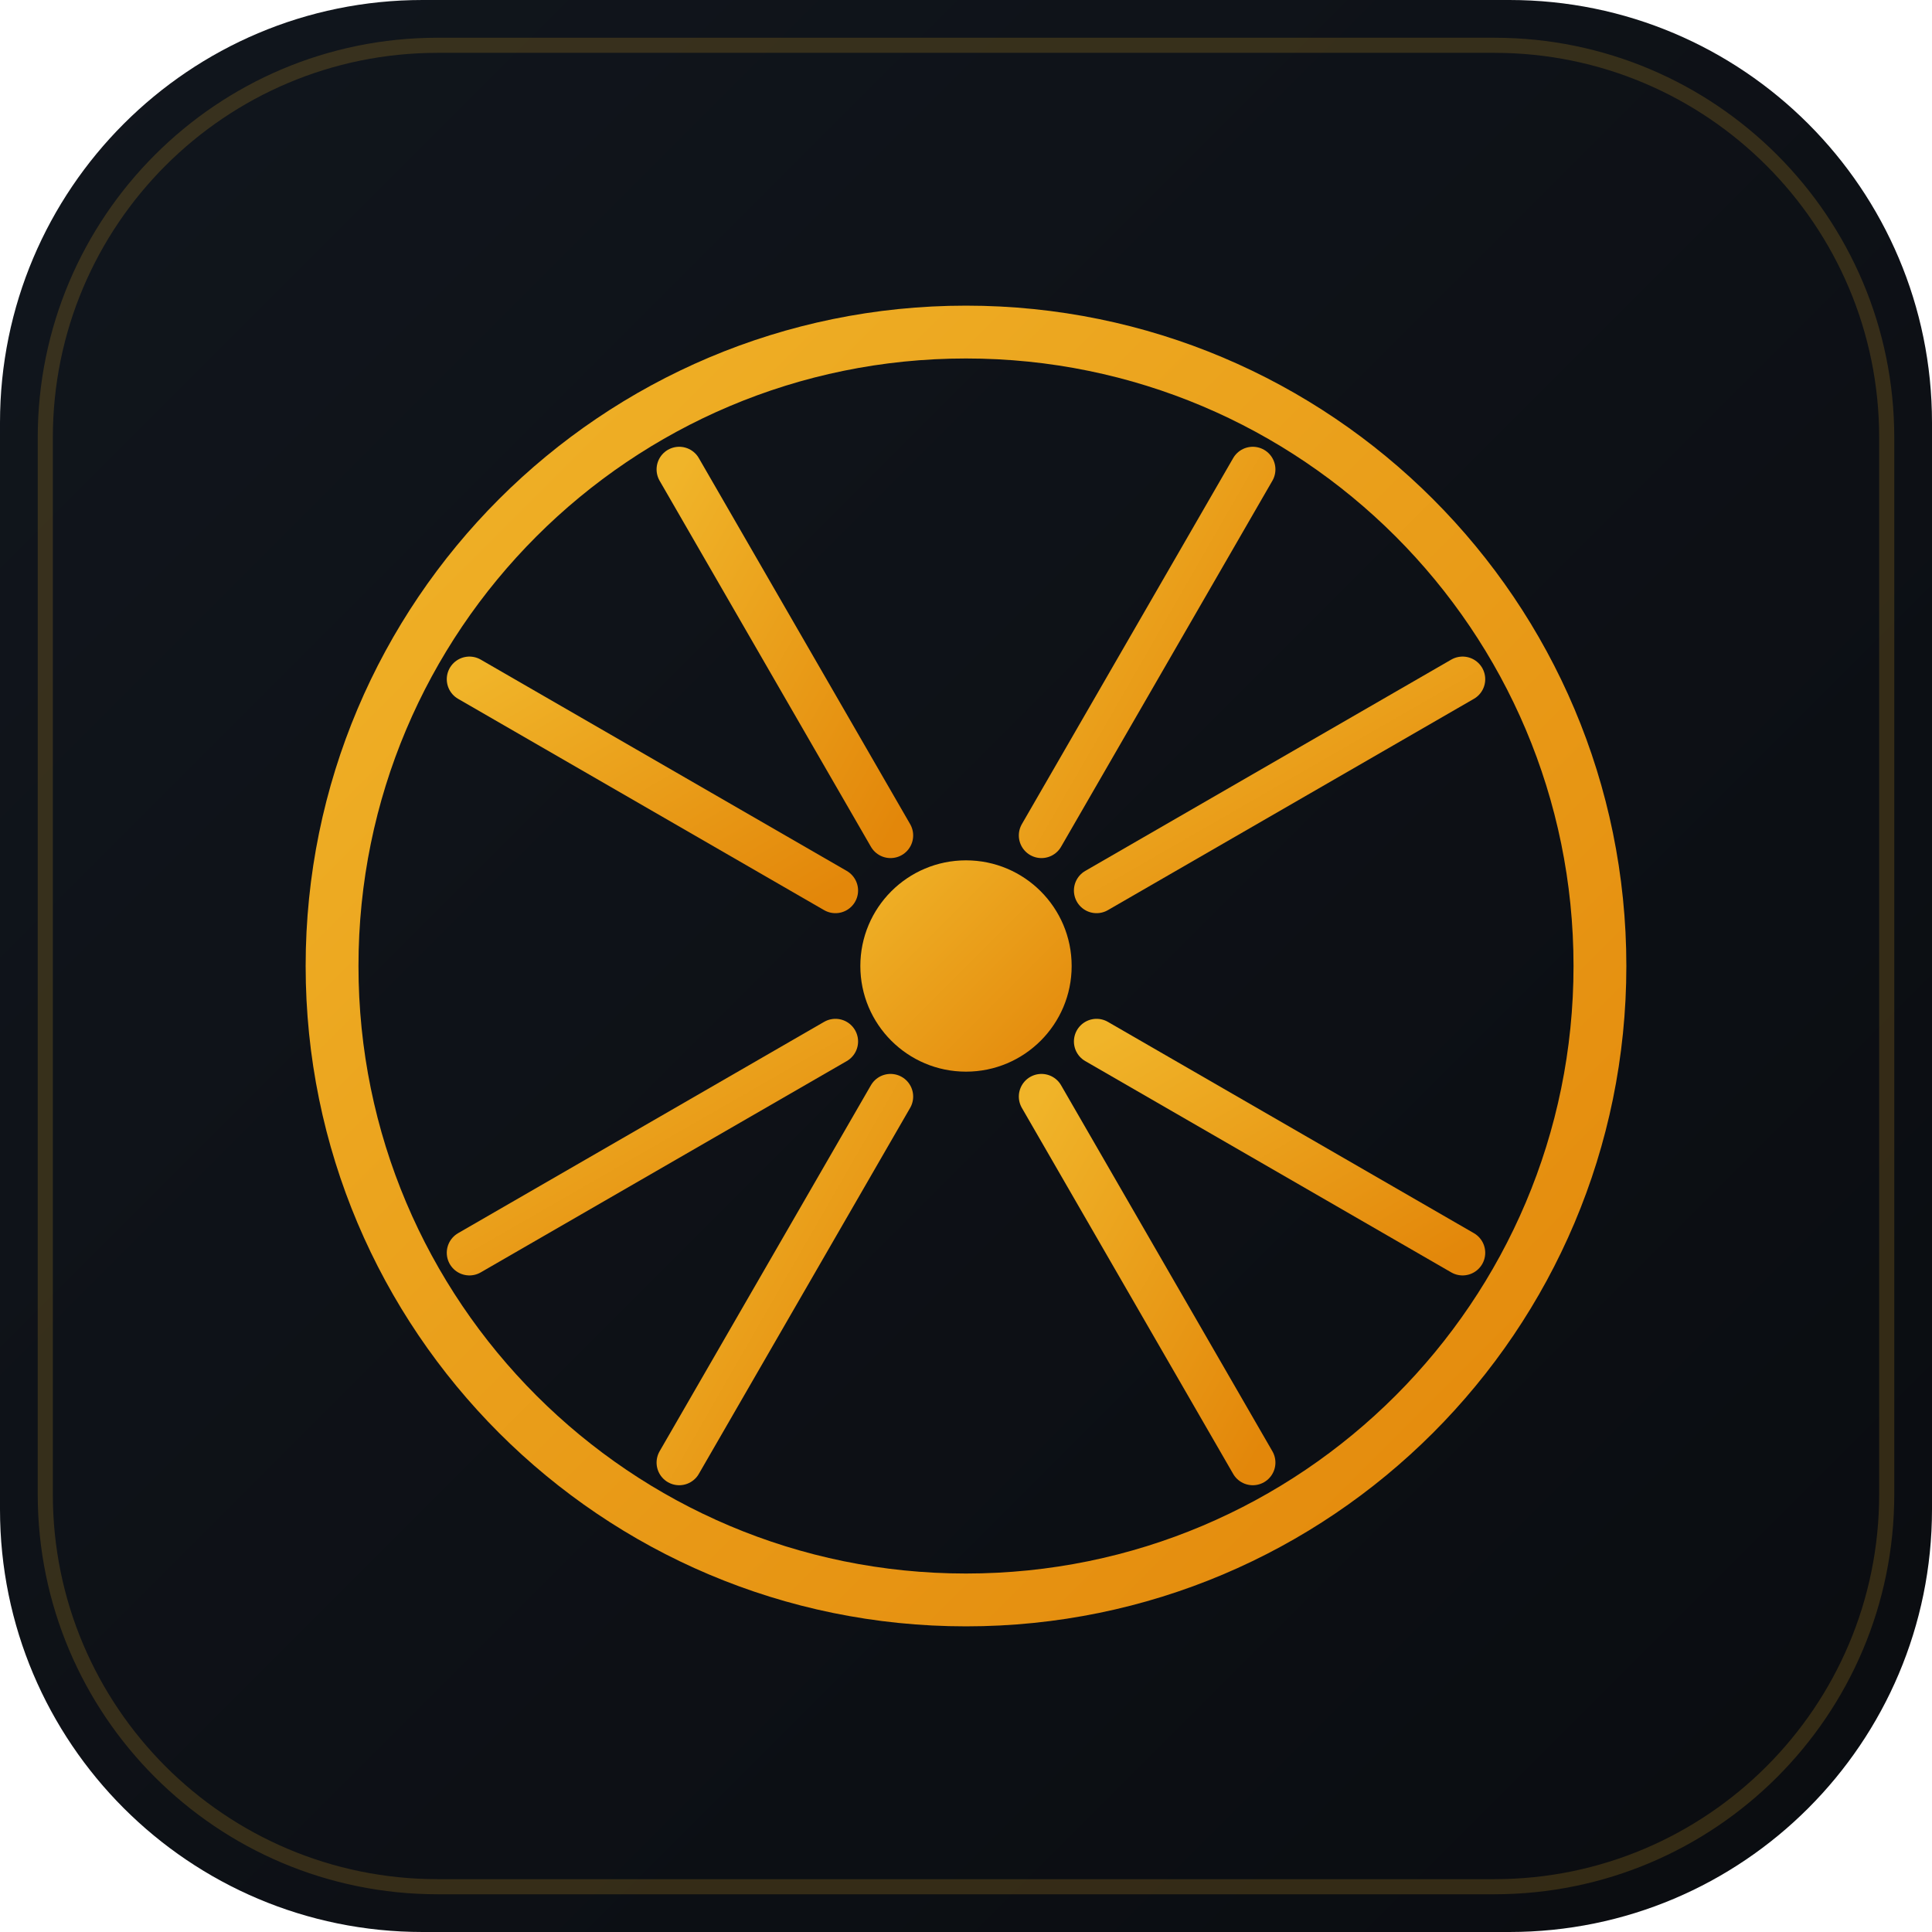
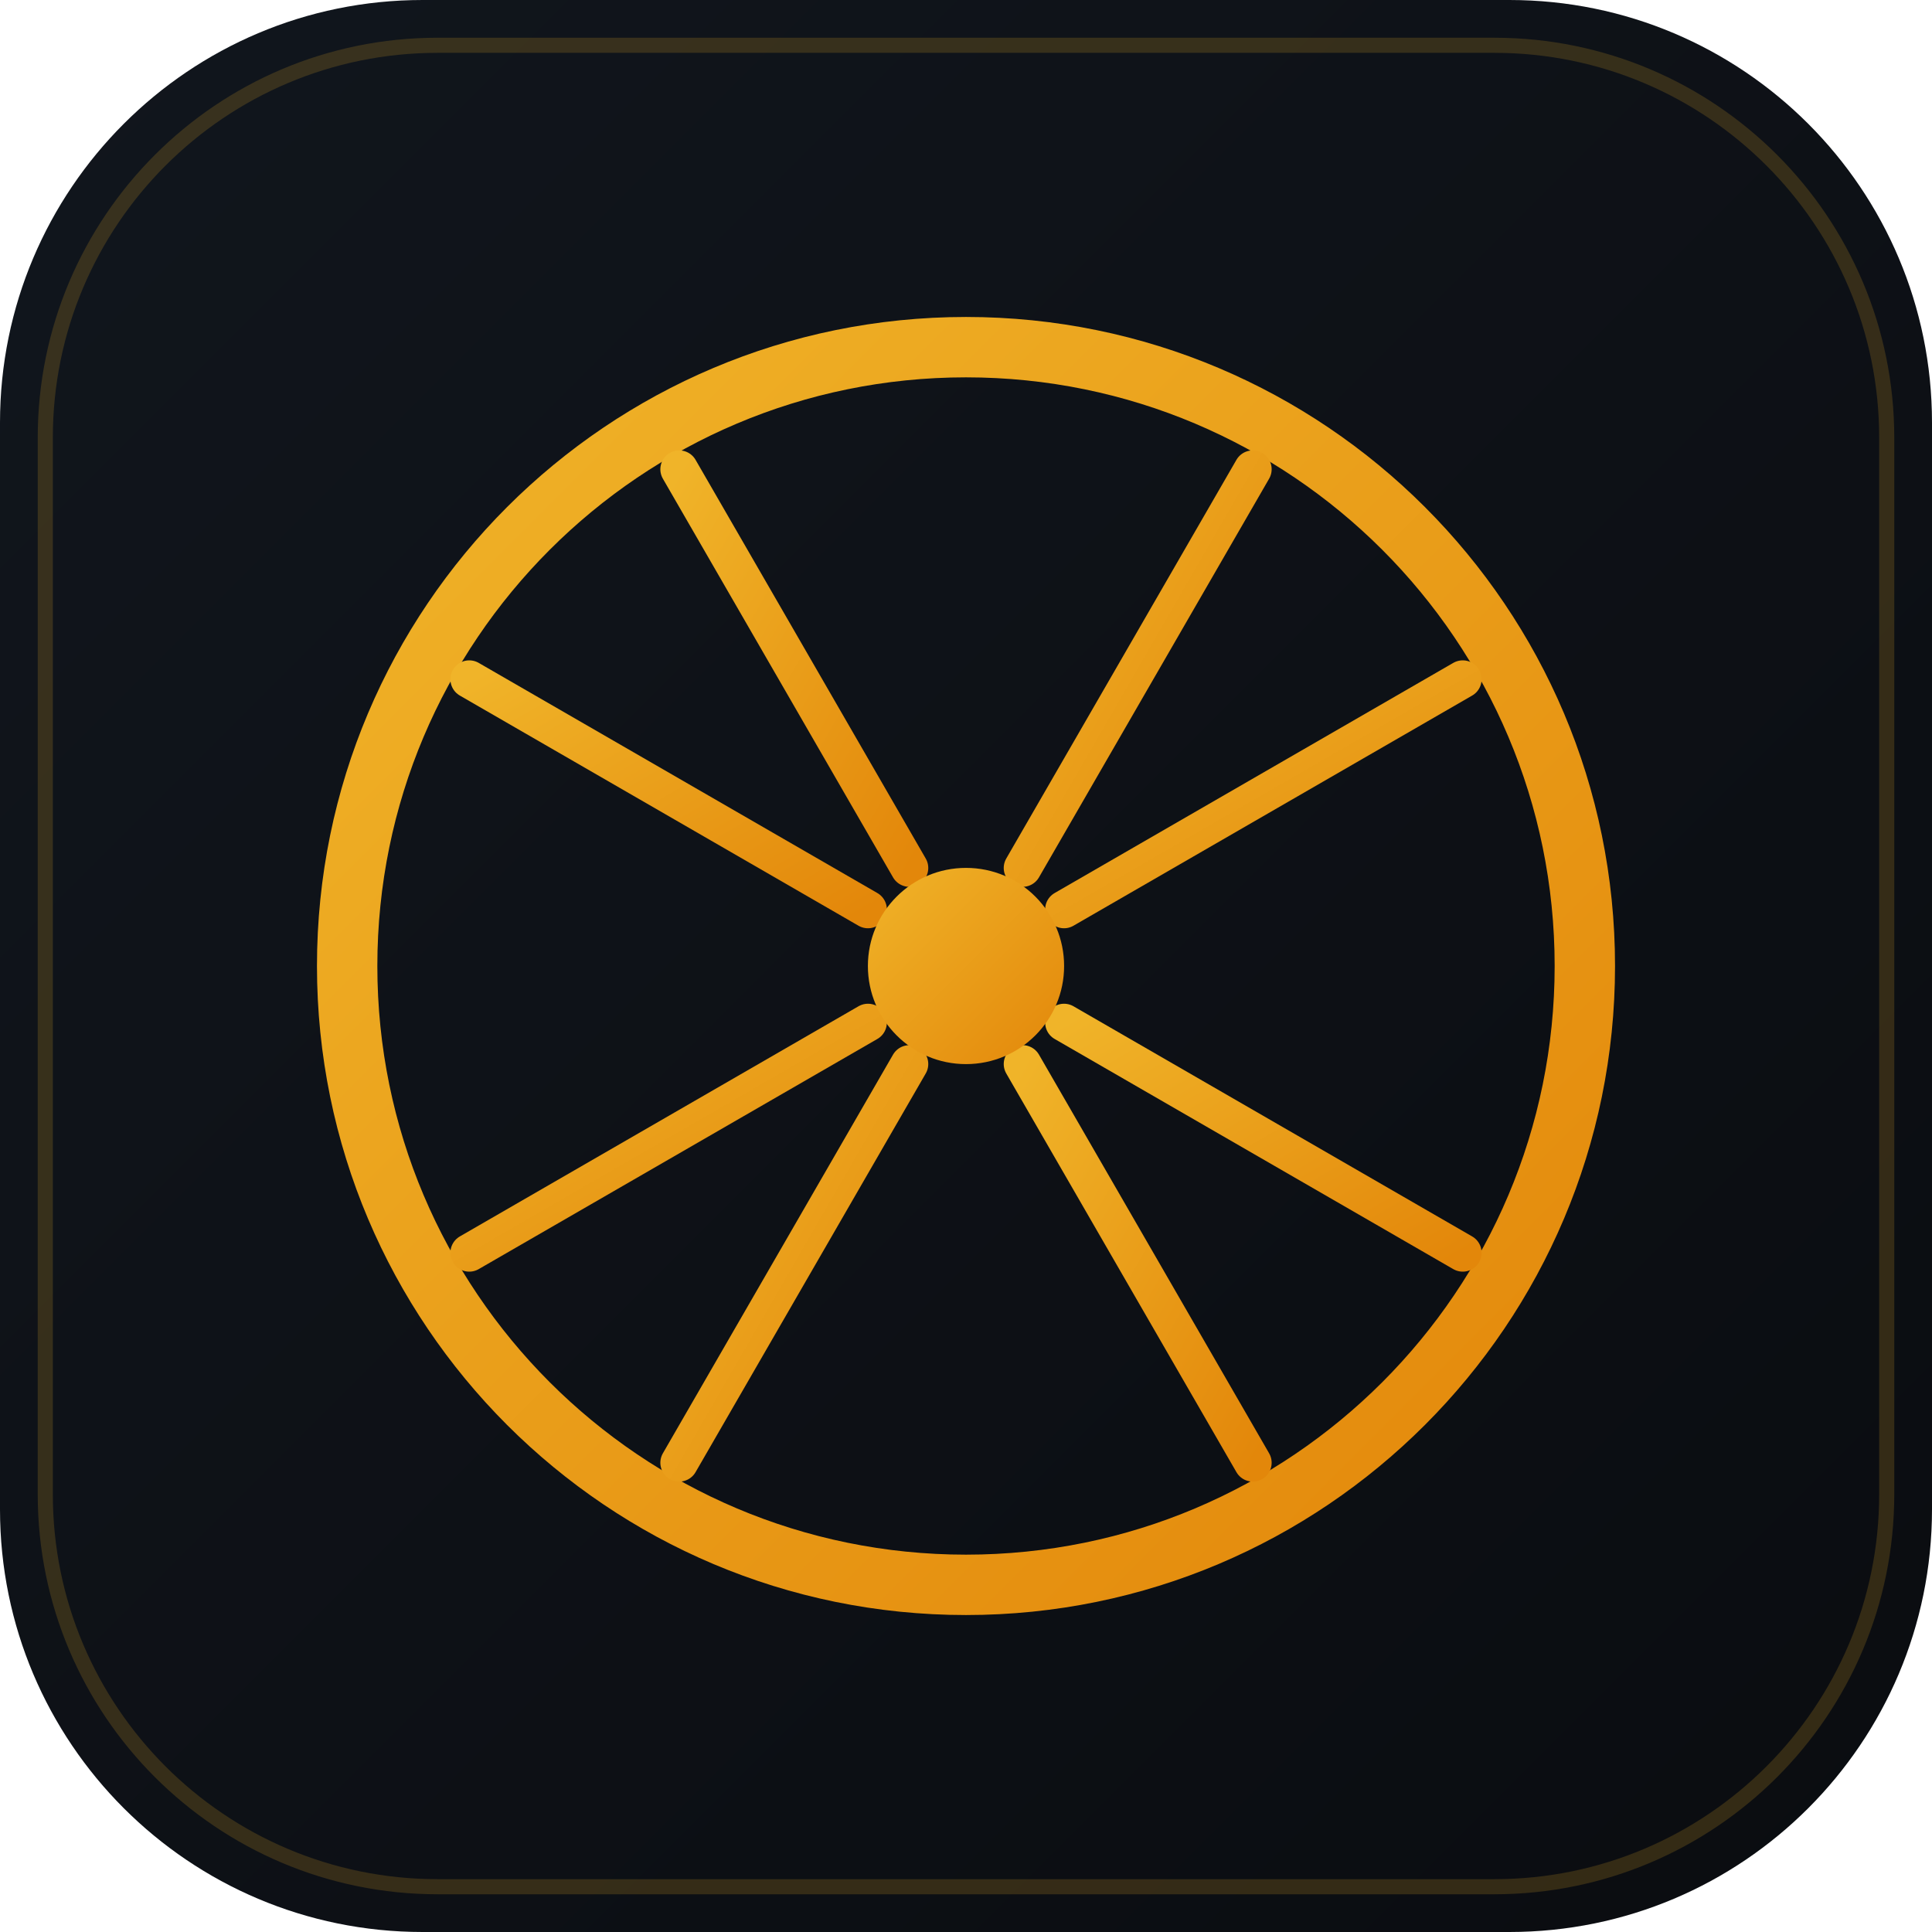
<svg xmlns="http://www.w3.org/2000/svg" width="256" height="256" viewBox="0 0 256 256">
  <defs>
    <linearGradient id="bg" x1="0" y1="0" x2="1" y2="1">
      <stop offset="0%" stop-color="#11161d" />
      <stop offset="100%" stop-color="#0a0c10" />
    </linearGradient>
    <linearGradient id="wheel" x1="0" y1="0" x2="1" y2="1">
      <stop offset="0%" stop-color="#f0b429" />
      <stop offset="100%" stop-color="#e3870a" />
    </linearGradient>
  </defs>
  <rect width="256" height="256" rx="56" fill="url(#bg)" />
  <rect x="6" y="6" width="244" height="244" rx="52" fill="none" stroke="#f0b429" stroke-opacity="0.18" stroke-width="2" />
  <g stroke="url(#wheel)" stroke-linecap="round">
-     <circle cx="128" cy="128" r="84" fill="none" stroke-width="7" />
-     <g stroke-width="6">
-       <line x1="148" y1="128" x2="204" y2="128" />
-       <line x1="145.3" y1="138" x2="193.8" y2="166" />
-       <line x1="138" y1="145.3" x2="166" y2="193.8" />
-       <line x1="128" y1="148" x2="128" y2="204" />
-       <line x1="118" y1="145.3" x2="90" y2="193.8" />
-       <line x1="110.7" y1="138" x2="62.2" y2="166" />
-       <line x1="108" y1="128" x2="52" y2="128" />
-       <line x1="110.7" y1="118" x2="62.2" y2="90" />
-       <line x1="118" y1="110.7" x2="90" y2="62.2" />
-       <line x1="128" y1="108" x2="128" y2="52" />
-       <line x1="138" y1="110.7" x2="166" y2="62.2" />
-       <line x1="145.3" y1="118" x2="193.8" y2="90" />
+     <circle cx="128" cy="128" r="82" fill="none" stroke-width="8" />
+     <g stroke-width="5">
+       <line x1="143" y1="128" x2="204" y2="128" />
+       <line x1="140.99" y1="135.5" x2="193.82" y2="166" />
+       <line x1="135.5" y1="140.99" x2="166" y2="193.82" />
+       <line x1="128" y1="143" x2="128" y2="204" />
+       <line x1="120.5" y1="140.99" x2="90" y2="193.82" />
+       <line x1="115.01" y1="135.5" x2="62.18" y2="166" />
+       <line x1="113" y1="128" x2="52" y2="128" />
+       <line x1="115.01" y1="120.5" x2="62.18" y2="90" />
+       <line x1="120.5" y1="115.01" x2="90" y2="62.18" />
+       <line x1="128" y1="113" x2="128" y2="52" />
+       <line x1="135.5" y1="115.01" x2="166" y2="62.18" />
+       <line x1="140.99" y1="120.5" x2="193.82" y2="90" />
    </g>
  </g>
-   <circle cx="128" cy="128" r="14" fill="url(#wheel)" />
+   <circle cx="128" cy="128" r="13" fill="url(#wheel)" />
</svg>
